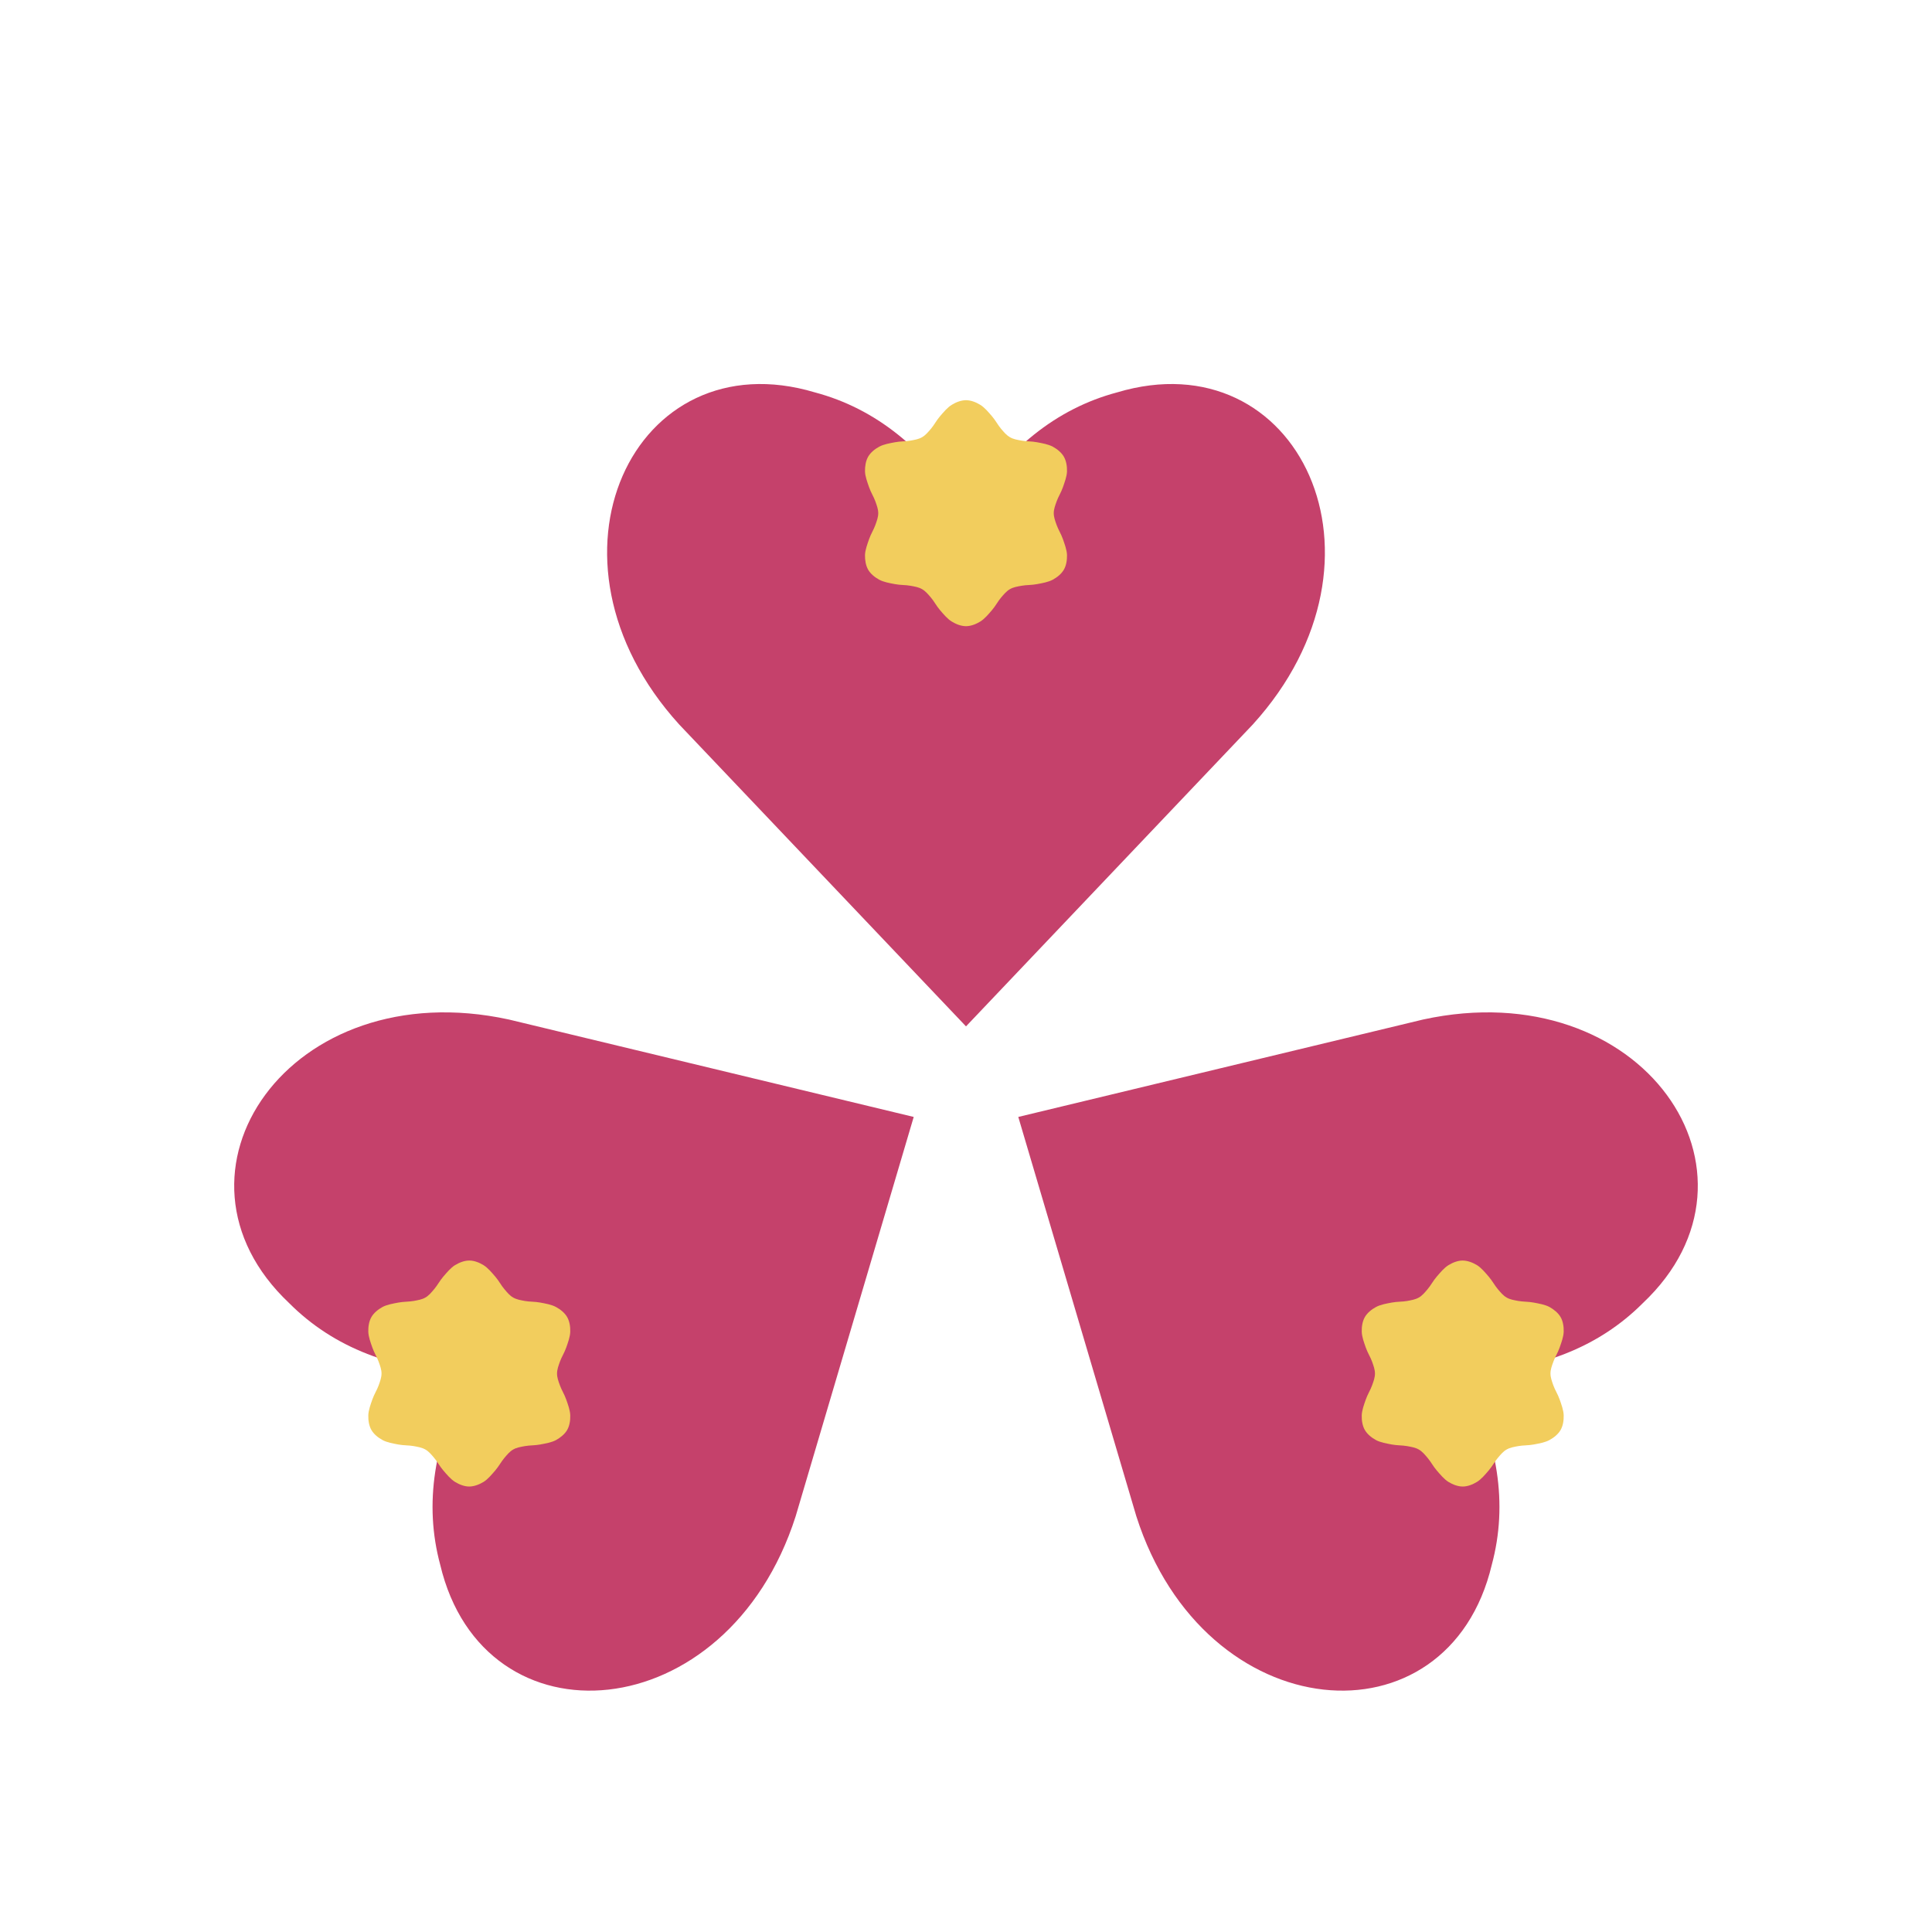
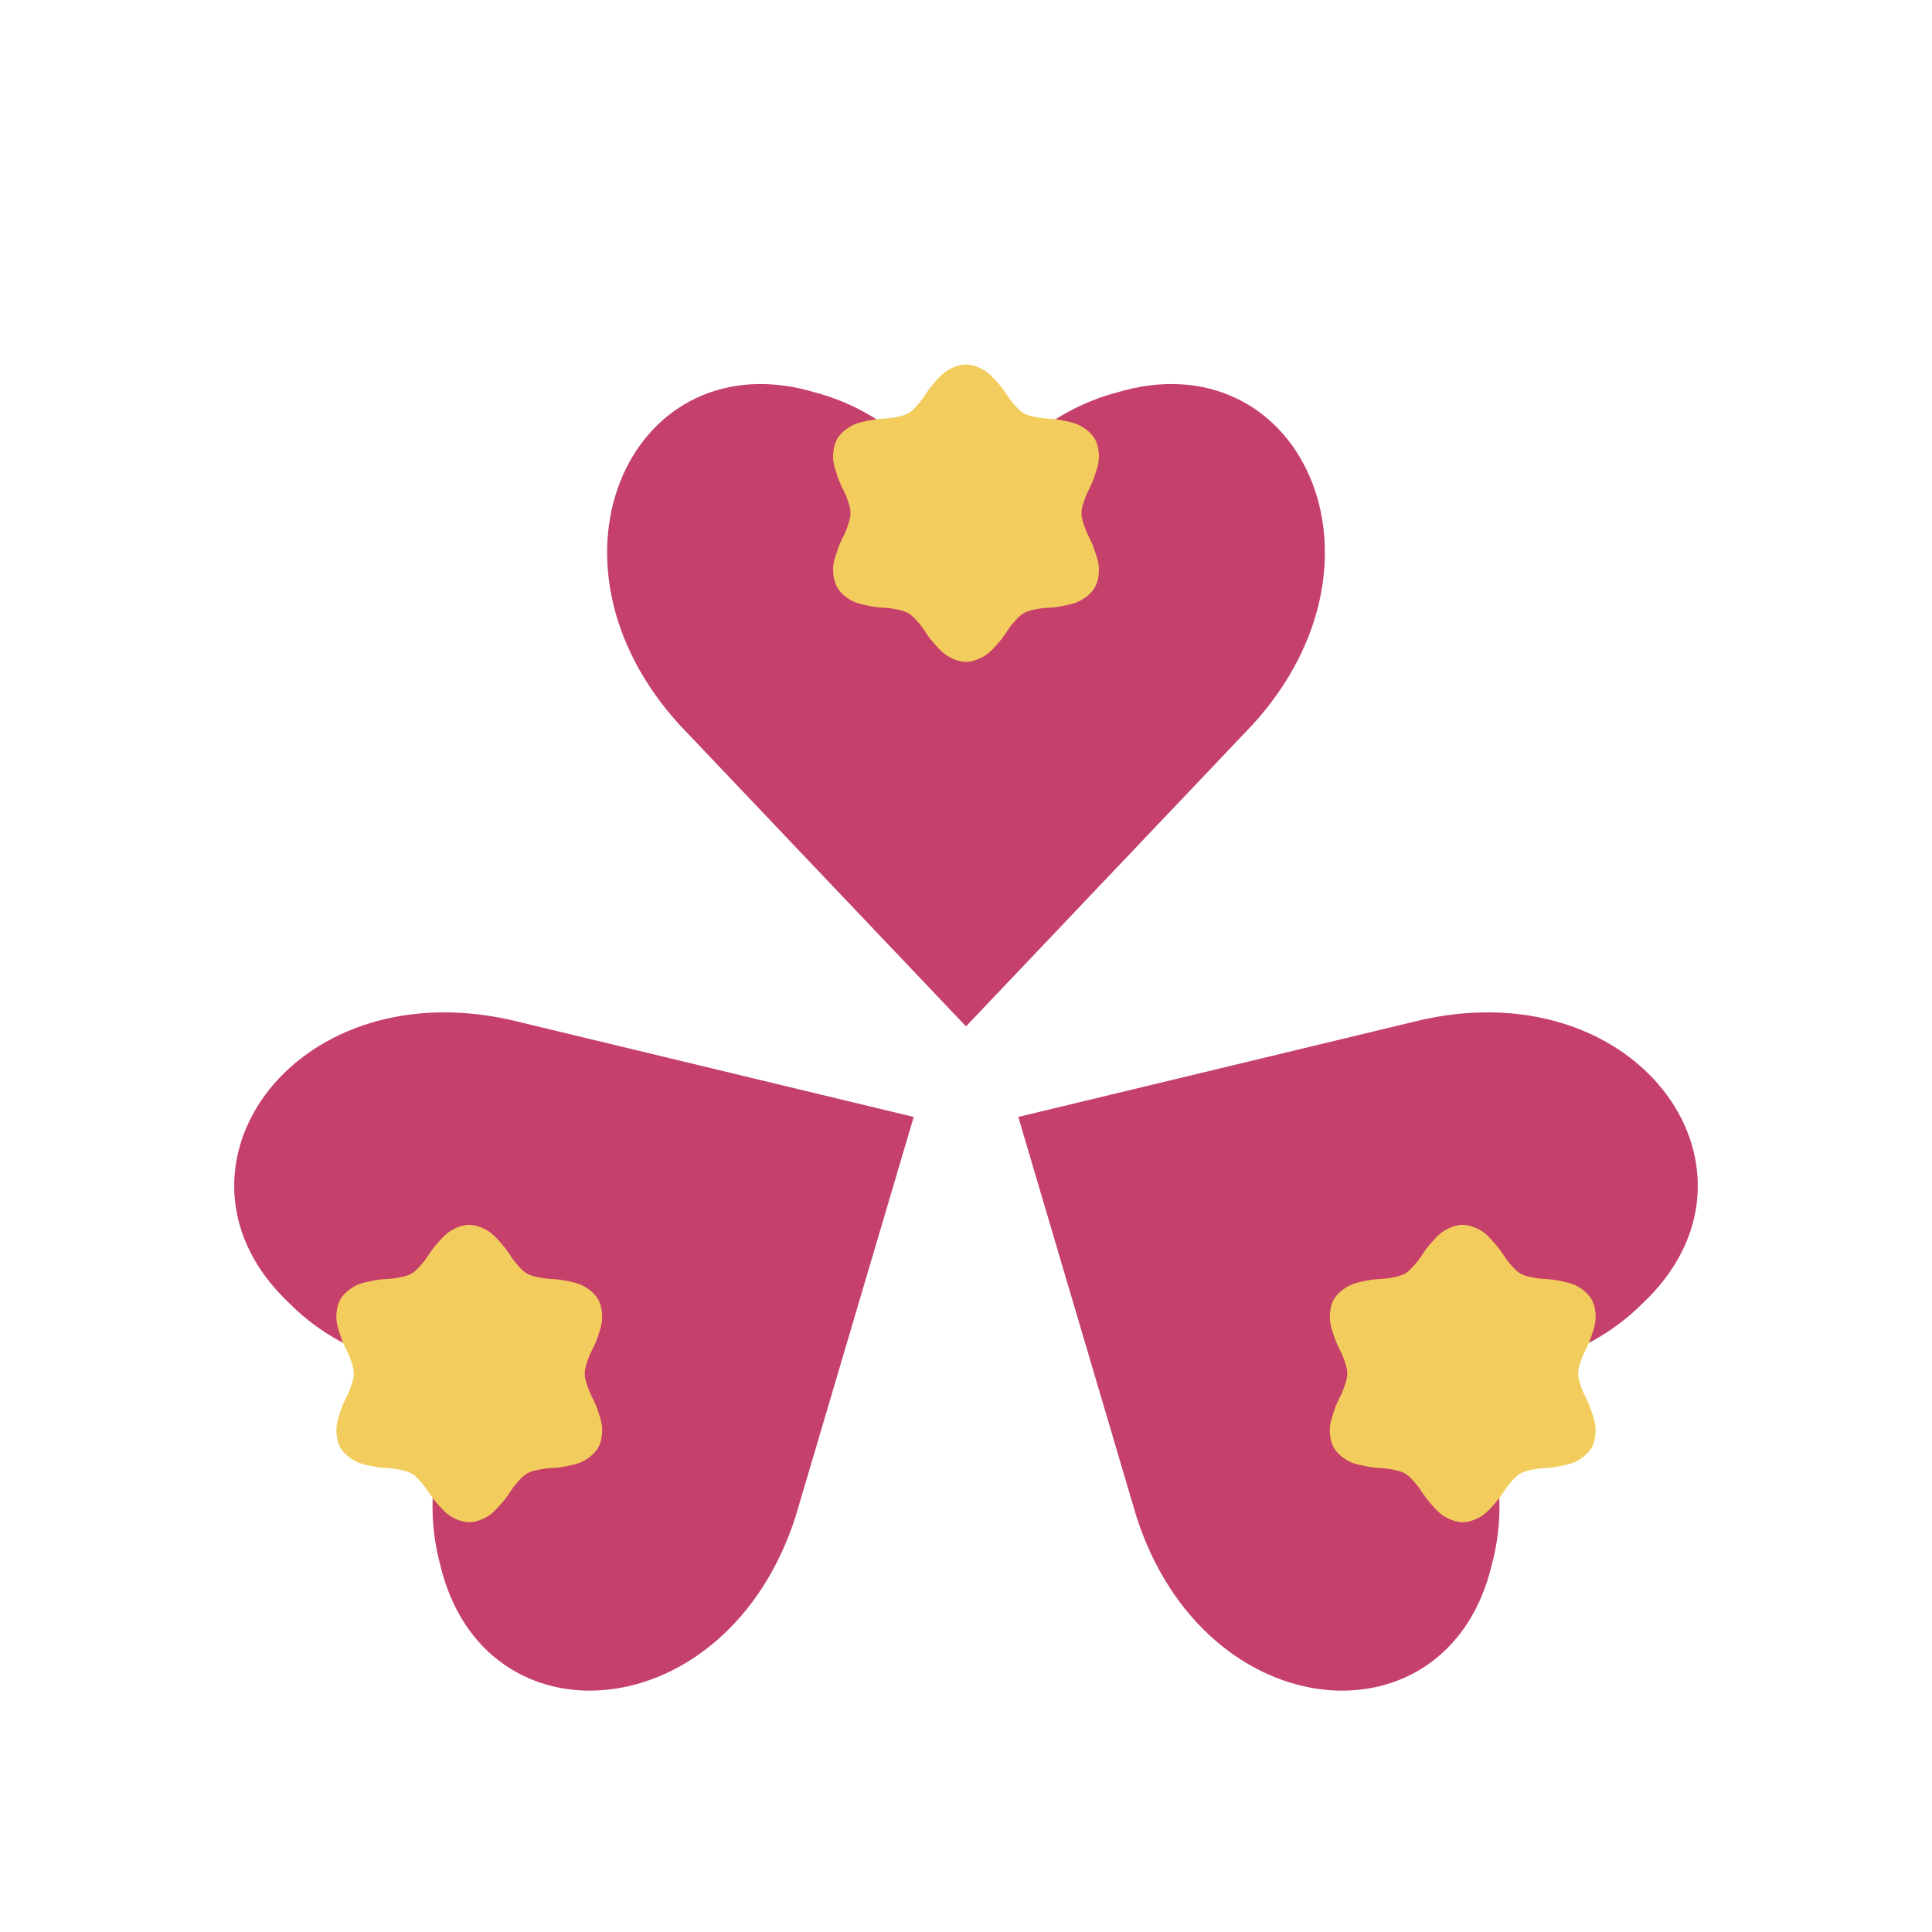
<svg xmlns="http://www.w3.org/2000/svg" viewBox="0 0 64 64" fill="none" role="img" aria-label="三心相聚">
  <g transform="translate(32 36) scale(1) translate(-32 -36)">
    <g transform="rotate(0 32 36) translate(0 -0) rotate(0 32 29)">
      <path d="M32 34 L22.5 24 C17.5 18.5 21 11.2 27 13 Q30 13.8 32 17 Q34 13.8 37 13 C43 11.2 46.5 18.5 41.5 24 Z" fill="#C5416B" />
    </g>
    <g transform="rotate(120 32 36) translate(0 -0) rotate(0 32 29)">
      <path d="M32 34 L22.5 24 C17.5 18.5 21 11.2 27 13 Q30 13.8 32 17 Q34 13.8 37 13 C43 11.2 46.5 18.5 41.5 24 Z" fill="#C5416B" />
    </g>
    <g transform="rotate(240 32 36) translate(0 -0) rotate(0 32 29)">
      <path d="M32 34 L22.5 24 C17.5 18.5 21 11.2 27 13 Q30 13.8 32 17 Q34 13.8 37 13 C43 11.2 46.5 18.5 41.5 24 Z" fill="#C5416B" />
    </g>
    <g data-flower-center="bougainvillea">
      <g transform="rotate(0 32 36) translate(0 -0) rotate(0 32 29)">
-         <path d="M32 28.53C32.083 28.53 32.173 28.564 32.249 28.611C32.324 28.657 32.393 28.74 32.453 28.81C32.513 28.879 32.558 28.966 32.61 29.027C32.662 29.088 32.705 29.14 32.765 29.175C32.825 29.21 32.892 29.221 32.971 29.235C33.049 29.25 33.147 29.245 33.237 29.263C33.328 29.28 33.434 29.298 33.512 29.34C33.59 29.382 33.665 29.443 33.706 29.515C33.748 29.587 33.763 29.682 33.761 29.771C33.758 29.86 33.72 29.96 33.69 30.047C33.66 30.134 33.608 30.216 33.581 30.292C33.554 30.367 33.53 30.431 33.53 30.5C33.53 30.569 33.554 30.633 33.581 30.708C33.608 30.784 33.66 30.866 33.69 30.953C33.72 31.04 33.758 31.14 33.761 31.229C33.763 31.318 33.748 31.413 33.706 31.485C33.665 31.557 33.59 31.618 33.512 31.66C33.434 31.702 33.328 31.72 33.237 31.737C33.147 31.755 33.049 31.75 32.971 31.765C32.892 31.779 32.825 31.79 32.765 31.825C32.705 31.86 32.662 31.912 32.61 31.973C32.558 32.034 32.513 32.121 32.453 32.19C32.393 32.26 32.324 32.343 32.249 32.389C32.173 32.436 32.083 32.47 32 32.47C31.917 32.47 31.827 32.436 31.751 32.389C31.676 32.343 31.607 32.26 31.547 32.19C31.487 32.121 31.442 32.034 31.39 31.973C31.338 31.912 31.295 31.86 31.235 31.825C31.175 31.79 31.108 31.779 31.029 31.765C30.951 31.75 30.853 31.755 30.763 31.737C30.672 31.72 30.566 31.702 30.488 31.66C30.41 31.618 30.335 31.557 30.294 31.485C30.253 31.413 30.237 31.318 30.239 31.229C30.242 31.14 30.28 31.04 30.31 30.953C30.34 30.866 30.392 30.784 30.419 30.708C30.446 30.633 30.47 30.569 30.47 30.5C30.47 30.431 30.446 30.367 30.419 30.292C30.392 30.216 30.34 30.134 30.31 30.047C30.28 29.96 30.242 29.86 30.239 29.771C30.237 29.682 30.253 29.587 30.294 29.515C30.335 29.443 30.41 29.382 30.488 29.34C30.566 29.298 30.672 29.28 30.763 29.263C30.853 29.245 30.951 29.25 31.029 29.235C31.108 29.221 31.175 29.21 31.235 29.175C31.295 29.14 31.338 29.088 31.39 29.027C31.442 28.966 31.487 28.879 31.547 28.81C31.607 28.74 31.676 28.657 31.751 28.611C31.827 28.564 31.917 28.53 32 28.53Z" transform="translate(32 17) scale(1.9) translate(-32 -30.5)" fill="#F2CD5D" />
+         <path d="M32 28.53C32.083 28.53 32.173 28.564 32.249 28.611C32.324 28.657 32.393 28.74 32.453 28.81C32.513 28.879 32.558 28.966 32.61 29.027C32.662 29.088 32.705 29.14 32.765 29.175C32.825 29.21 32.892 29.221 32.971 29.235C33.049 29.25 33.147 29.245 33.237 29.263C33.328 29.28 33.434 29.298 33.512 29.34C33.59 29.382 33.665 29.443 33.706 29.515C33.748 29.587 33.763 29.682 33.761 29.771C33.758 29.86 33.72 29.96 33.69 30.047C33.66 30.134 33.608 30.216 33.581 30.292C33.554 30.367 33.53 30.431 33.53 30.5C33.53 30.569 33.554 30.633 33.581 30.708C33.608 30.784 33.66 30.866 33.69 30.953C33.72 31.04 33.758 31.14 33.761 31.229C33.763 31.318 33.748 31.413 33.706 31.485C33.665 31.557 33.59 31.618 33.512 31.66C33.434 31.702 33.328 31.72 33.237 31.737C33.147 31.755 33.049 31.75 32.971 31.765C32.892 31.779 32.825 31.79 32.765 31.825C32.705 31.86 32.662 31.912 32.61 31.973C32.558 32.034 32.513 32.121 32.453 32.19C32.393 32.26 32.324 32.343 32.249 32.389C32.173 32.436 32.083 32.47 32 32.47C31.917 32.47 31.827 32.436 31.751 32.389C31.676 32.343 31.607 32.26 31.547 32.19C31.487 32.121 31.442 32.034 31.39 31.973C31.338 31.912 31.295 31.86 31.235 31.825C31.175 31.79 31.108 31.779 31.029 31.765C30.951 31.75 30.853 31.755 30.763 31.737C30.672 31.72 30.566 31.702 30.488 31.66C30.41 31.618 30.335 31.557 30.294 31.485C30.253 31.413 30.237 31.318 30.239 31.229C30.242 31.14 30.28 31.04 30.31 30.953C30.34 30.866 30.392 30.784 30.419 30.708C30.446 30.633 30.47 30.569 30.47 30.5C30.47 30.431 30.446 30.367 30.419 30.292C30.392 30.216 30.34 30.134 30.31 30.047C30.28 29.96 30.242 29.86 30.239 29.771C30.237 29.682 30.253 29.587 30.294 29.515C30.335 29.443 30.41 29.382 30.488 29.34C30.566 29.298 30.672 29.28 30.763 29.263C30.853 29.245 30.951 29.25 31.029 29.235C31.108 29.221 31.175 29.21 31.235 29.175C31.295 29.14 31.338 29.088 31.39 29.027C31.442 28.966 31.487 28.879 31.547 28.81C31.607 28.74 31.676 28.657 31.751 28.611C31.827 28.564 31.917 28.53 32 28.53Z" transform="translate(32 17) scale(2.5) translate(-32 -30.5)" fill="#F2CD5D" />
      </g>
      <g transform="rotate(120 32 36) translate(0 -0) rotate(0 32 29)">
-         <path d="M32 28.53C32.083 28.53 32.173 28.564 32.249 28.611C32.324 28.657 32.393 28.74 32.453 28.81C32.513 28.879 32.558 28.966 32.61 29.027C32.662 29.088 32.705 29.14 32.765 29.175C32.825 29.21 32.892 29.221 32.971 29.235C33.049 29.25 33.147 29.245 33.237 29.263C33.328 29.28 33.434 29.298 33.512 29.34C33.59 29.382 33.665 29.443 33.706 29.515C33.748 29.587 33.763 29.682 33.761 29.771C33.758 29.86 33.72 29.96 33.69 30.047C33.66 30.134 33.608 30.216 33.581 30.292C33.554 30.367 33.53 30.431 33.53 30.5C33.53 30.569 33.554 30.633 33.581 30.708C33.608 30.784 33.66 30.866 33.69 30.953C33.72 31.04 33.758 31.14 33.761 31.229C33.763 31.318 33.748 31.413 33.706 31.485C33.665 31.557 33.59 31.618 33.512 31.66C33.434 31.702 33.328 31.72 33.237 31.737C33.147 31.755 33.049 31.75 32.971 31.765C32.892 31.779 32.825 31.79 32.765 31.825C32.705 31.86 32.662 31.912 32.61 31.973C32.558 32.034 32.513 32.121 32.453 32.19C32.393 32.26 32.324 32.343 32.249 32.389C32.173 32.436 32.083 32.47 32 32.47C31.917 32.47 31.827 32.436 31.751 32.389C31.676 32.343 31.607 32.26 31.547 32.19C31.487 32.121 31.442 32.034 31.39 31.973C31.338 31.912 31.295 31.86 31.235 31.825C31.175 31.79 31.108 31.779 31.029 31.765C30.951 31.75 30.853 31.755 30.763 31.737C30.672 31.72 30.566 31.702 30.488 31.66C30.41 31.618 30.335 31.557 30.294 31.485C30.253 31.413 30.237 31.318 30.239 31.229C30.242 31.14 30.28 31.04 30.31 30.953C30.34 30.866 30.392 30.784 30.419 30.708C30.446 30.633 30.47 30.569 30.47 30.5C30.47 30.431 30.446 30.367 30.419 30.292C30.392 30.216 30.34 30.134 30.31 30.047C30.28 29.96 30.242 29.86 30.239 29.771C30.237 29.682 30.253 29.587 30.294 29.515C30.335 29.443 30.41 29.382 30.488 29.34C30.566 29.298 30.672 29.28 30.763 29.263C30.853 29.245 30.951 29.25 31.029 29.235C31.108 29.221 31.175 29.21 31.235 29.175C31.295 29.14 31.338 29.088 31.39 29.027C31.442 28.966 31.487 28.879 31.547 28.81C31.607 28.74 31.676 28.657 31.751 28.611C31.827 28.564 31.917 28.53 32 28.53Z" transform="translate(32 17) scale(1.9) translate(-32 -30.5)" fill="#F2CD5D" />
+         <path d="M32 28.53C32.083 28.53 32.173 28.564 32.249 28.611C32.324 28.657 32.393 28.74 32.453 28.81C32.513 28.879 32.558 28.966 32.61 29.027C32.662 29.088 32.705 29.14 32.765 29.175C32.825 29.21 32.892 29.221 32.971 29.235C33.049 29.25 33.147 29.245 33.237 29.263C33.328 29.28 33.434 29.298 33.512 29.34C33.59 29.382 33.665 29.443 33.706 29.515C33.748 29.587 33.763 29.682 33.761 29.771C33.758 29.86 33.72 29.96 33.69 30.047C33.66 30.134 33.608 30.216 33.581 30.292C33.554 30.367 33.53 30.431 33.53 30.5C33.53 30.569 33.554 30.633 33.581 30.708C33.608 30.784 33.66 30.866 33.69 30.953C33.72 31.04 33.758 31.14 33.761 31.229C33.763 31.318 33.748 31.413 33.706 31.485C33.665 31.557 33.59 31.618 33.512 31.66C33.434 31.702 33.328 31.72 33.237 31.737C33.147 31.755 33.049 31.75 32.971 31.765C32.892 31.779 32.825 31.79 32.765 31.825C32.705 31.86 32.662 31.912 32.61 31.973C32.558 32.034 32.513 32.121 32.453 32.19C32.393 32.26 32.324 32.343 32.249 32.389C32.173 32.436 32.083 32.47 32 32.47C31.917 32.47 31.827 32.436 31.751 32.389C31.676 32.343 31.607 32.26 31.547 32.19C31.487 32.121 31.442 32.034 31.39 31.973C31.338 31.912 31.295 31.86 31.235 31.825C31.175 31.79 31.108 31.779 31.029 31.765C30.951 31.75 30.853 31.755 30.763 31.737C30.672 31.72 30.566 31.702 30.488 31.66C30.41 31.618 30.335 31.557 30.294 31.485C30.253 31.413 30.237 31.318 30.239 31.229C30.242 31.14 30.28 31.04 30.31 30.953C30.34 30.866 30.392 30.784 30.419 30.708C30.446 30.633 30.47 30.569 30.47 30.5C30.47 30.431 30.446 30.367 30.419 30.292C30.392 30.216 30.34 30.134 30.31 30.047C30.28 29.96 30.242 29.86 30.239 29.771C30.237 29.682 30.253 29.587 30.294 29.515C30.335 29.443 30.41 29.382 30.488 29.34C30.566 29.298 30.672 29.28 30.763 29.263C30.853 29.245 30.951 29.25 31.029 29.235C31.108 29.221 31.175 29.21 31.235 29.175C31.295 29.14 31.338 29.088 31.39 29.027C31.442 28.966 31.487 28.879 31.547 28.81C31.607 28.74 31.676 28.657 31.751 28.611C31.827 28.564 31.917 28.53 32 28.53Z" transform="translate(32 17) scale(2.5) translate(-32 -30.5)" fill="#F2CD5D" />
      </g>
      <g transform="rotate(240 32 36) translate(0 -0) rotate(0 32 29)">
-         <path d="M32 28.53C32.083 28.53 32.173 28.564 32.249 28.611C32.324 28.657 32.393 28.74 32.453 28.81C32.513 28.879 32.558 28.966 32.61 29.027C32.662 29.088 32.705 29.14 32.765 29.175C32.825 29.21 32.892 29.221 32.971 29.235C33.049 29.25 33.147 29.245 33.237 29.263C33.328 29.28 33.434 29.298 33.512 29.34C33.59 29.382 33.665 29.443 33.706 29.515C33.748 29.587 33.763 29.682 33.761 29.771C33.758 29.86 33.72 29.96 33.69 30.047C33.66 30.134 33.608 30.216 33.581 30.292C33.554 30.367 33.53 30.431 33.53 30.5C33.53 30.569 33.554 30.633 33.581 30.708C33.608 30.784 33.66 30.866 33.69 30.953C33.72 31.04 33.758 31.14 33.761 31.229C33.763 31.318 33.748 31.413 33.706 31.485C33.665 31.557 33.59 31.618 33.512 31.66C33.434 31.702 33.328 31.72 33.237 31.737C33.147 31.755 33.049 31.75 32.971 31.765C32.892 31.779 32.825 31.79 32.765 31.825C32.705 31.86 32.662 31.912 32.61 31.973C32.558 32.034 32.513 32.121 32.453 32.19C32.393 32.26 32.324 32.343 32.249 32.389C32.173 32.436 32.083 32.47 32 32.47C31.917 32.47 31.827 32.436 31.751 32.389C31.676 32.343 31.607 32.26 31.547 32.19C31.487 32.121 31.442 32.034 31.39 31.973C31.338 31.912 31.295 31.86 31.235 31.825C31.175 31.79 31.108 31.779 31.029 31.765C30.951 31.75 30.853 31.755 30.763 31.737C30.672 31.72 30.566 31.702 30.488 31.66C30.41 31.618 30.335 31.557 30.294 31.485C30.253 31.413 30.237 31.318 30.239 31.229C30.242 31.14 30.28 31.04 30.31 30.953C30.34 30.866 30.392 30.784 30.419 30.708C30.446 30.633 30.47 30.569 30.47 30.5C30.47 30.431 30.446 30.367 30.419 30.292C30.392 30.216 30.34 30.134 30.31 30.047C30.28 29.96 30.242 29.86 30.239 29.771C30.237 29.682 30.253 29.587 30.294 29.515C30.335 29.443 30.41 29.382 30.488 29.34C30.566 29.298 30.672 29.28 30.763 29.263C30.853 29.245 30.951 29.25 31.029 29.235C31.108 29.221 31.175 29.21 31.235 29.175C31.295 29.14 31.338 29.088 31.39 29.027C31.442 28.966 31.487 28.879 31.547 28.81C31.607 28.74 31.676 28.657 31.751 28.611C31.827 28.564 31.917 28.53 32 28.53Z" transform="translate(32 17) scale(1.9) translate(-32 -30.5)" fill="#F2CD5D" />
+         <path d="M32 28.53C32.083 28.53 32.173 28.564 32.249 28.611C32.324 28.657 32.393 28.74 32.453 28.81C32.513 28.879 32.558 28.966 32.61 29.027C32.662 29.088 32.705 29.14 32.765 29.175C32.825 29.21 32.892 29.221 32.971 29.235C33.049 29.25 33.147 29.245 33.237 29.263C33.328 29.28 33.434 29.298 33.512 29.34C33.59 29.382 33.665 29.443 33.706 29.515C33.748 29.587 33.763 29.682 33.761 29.771C33.758 29.86 33.72 29.96 33.69 30.047C33.66 30.134 33.608 30.216 33.581 30.292C33.554 30.367 33.53 30.431 33.53 30.5C33.53 30.569 33.554 30.633 33.581 30.708C33.608 30.784 33.66 30.866 33.69 30.953C33.72 31.04 33.758 31.14 33.761 31.229C33.763 31.318 33.748 31.413 33.706 31.485C33.665 31.557 33.59 31.618 33.512 31.66C33.434 31.702 33.328 31.72 33.237 31.737C33.147 31.755 33.049 31.75 32.971 31.765C32.892 31.779 32.825 31.79 32.765 31.825C32.705 31.86 32.662 31.912 32.61 31.973C32.558 32.034 32.513 32.121 32.453 32.19C32.393 32.26 32.324 32.343 32.249 32.389C32.173 32.436 32.083 32.47 32 32.47C31.917 32.47 31.827 32.436 31.751 32.389C31.676 32.343 31.607 32.26 31.547 32.19C31.487 32.121 31.442 32.034 31.39 31.973C31.338 31.912 31.295 31.86 31.235 31.825C31.175 31.79 31.108 31.779 31.029 31.765C30.951 31.75 30.853 31.755 30.763 31.737C30.672 31.72 30.566 31.702 30.488 31.66C30.41 31.618 30.335 31.557 30.294 31.485C30.253 31.413 30.237 31.318 30.239 31.229C30.242 31.14 30.28 31.04 30.31 30.953C30.34 30.866 30.392 30.784 30.419 30.708C30.446 30.633 30.47 30.569 30.47 30.5C30.47 30.431 30.446 30.367 30.419 30.292C30.392 30.216 30.34 30.134 30.31 30.047C30.28 29.96 30.242 29.86 30.239 29.771C30.237 29.682 30.253 29.587 30.294 29.515C30.335 29.443 30.41 29.382 30.488 29.34C30.566 29.298 30.672 29.28 30.763 29.263C30.853 29.245 30.951 29.25 31.029 29.235C31.108 29.221 31.175 29.21 31.235 29.175C31.295 29.14 31.338 29.088 31.39 29.027C31.442 28.966 31.487 28.879 31.547 28.81C31.607 28.74 31.676 28.657 31.751 28.611C31.827 28.564 31.917 28.53 32 28.53Z" transform="translate(32 17) scale(2.5) translate(-32 -30.5)" fill="#F2CD5D" />
      </g>
    </g>
  </g>
</svg>
